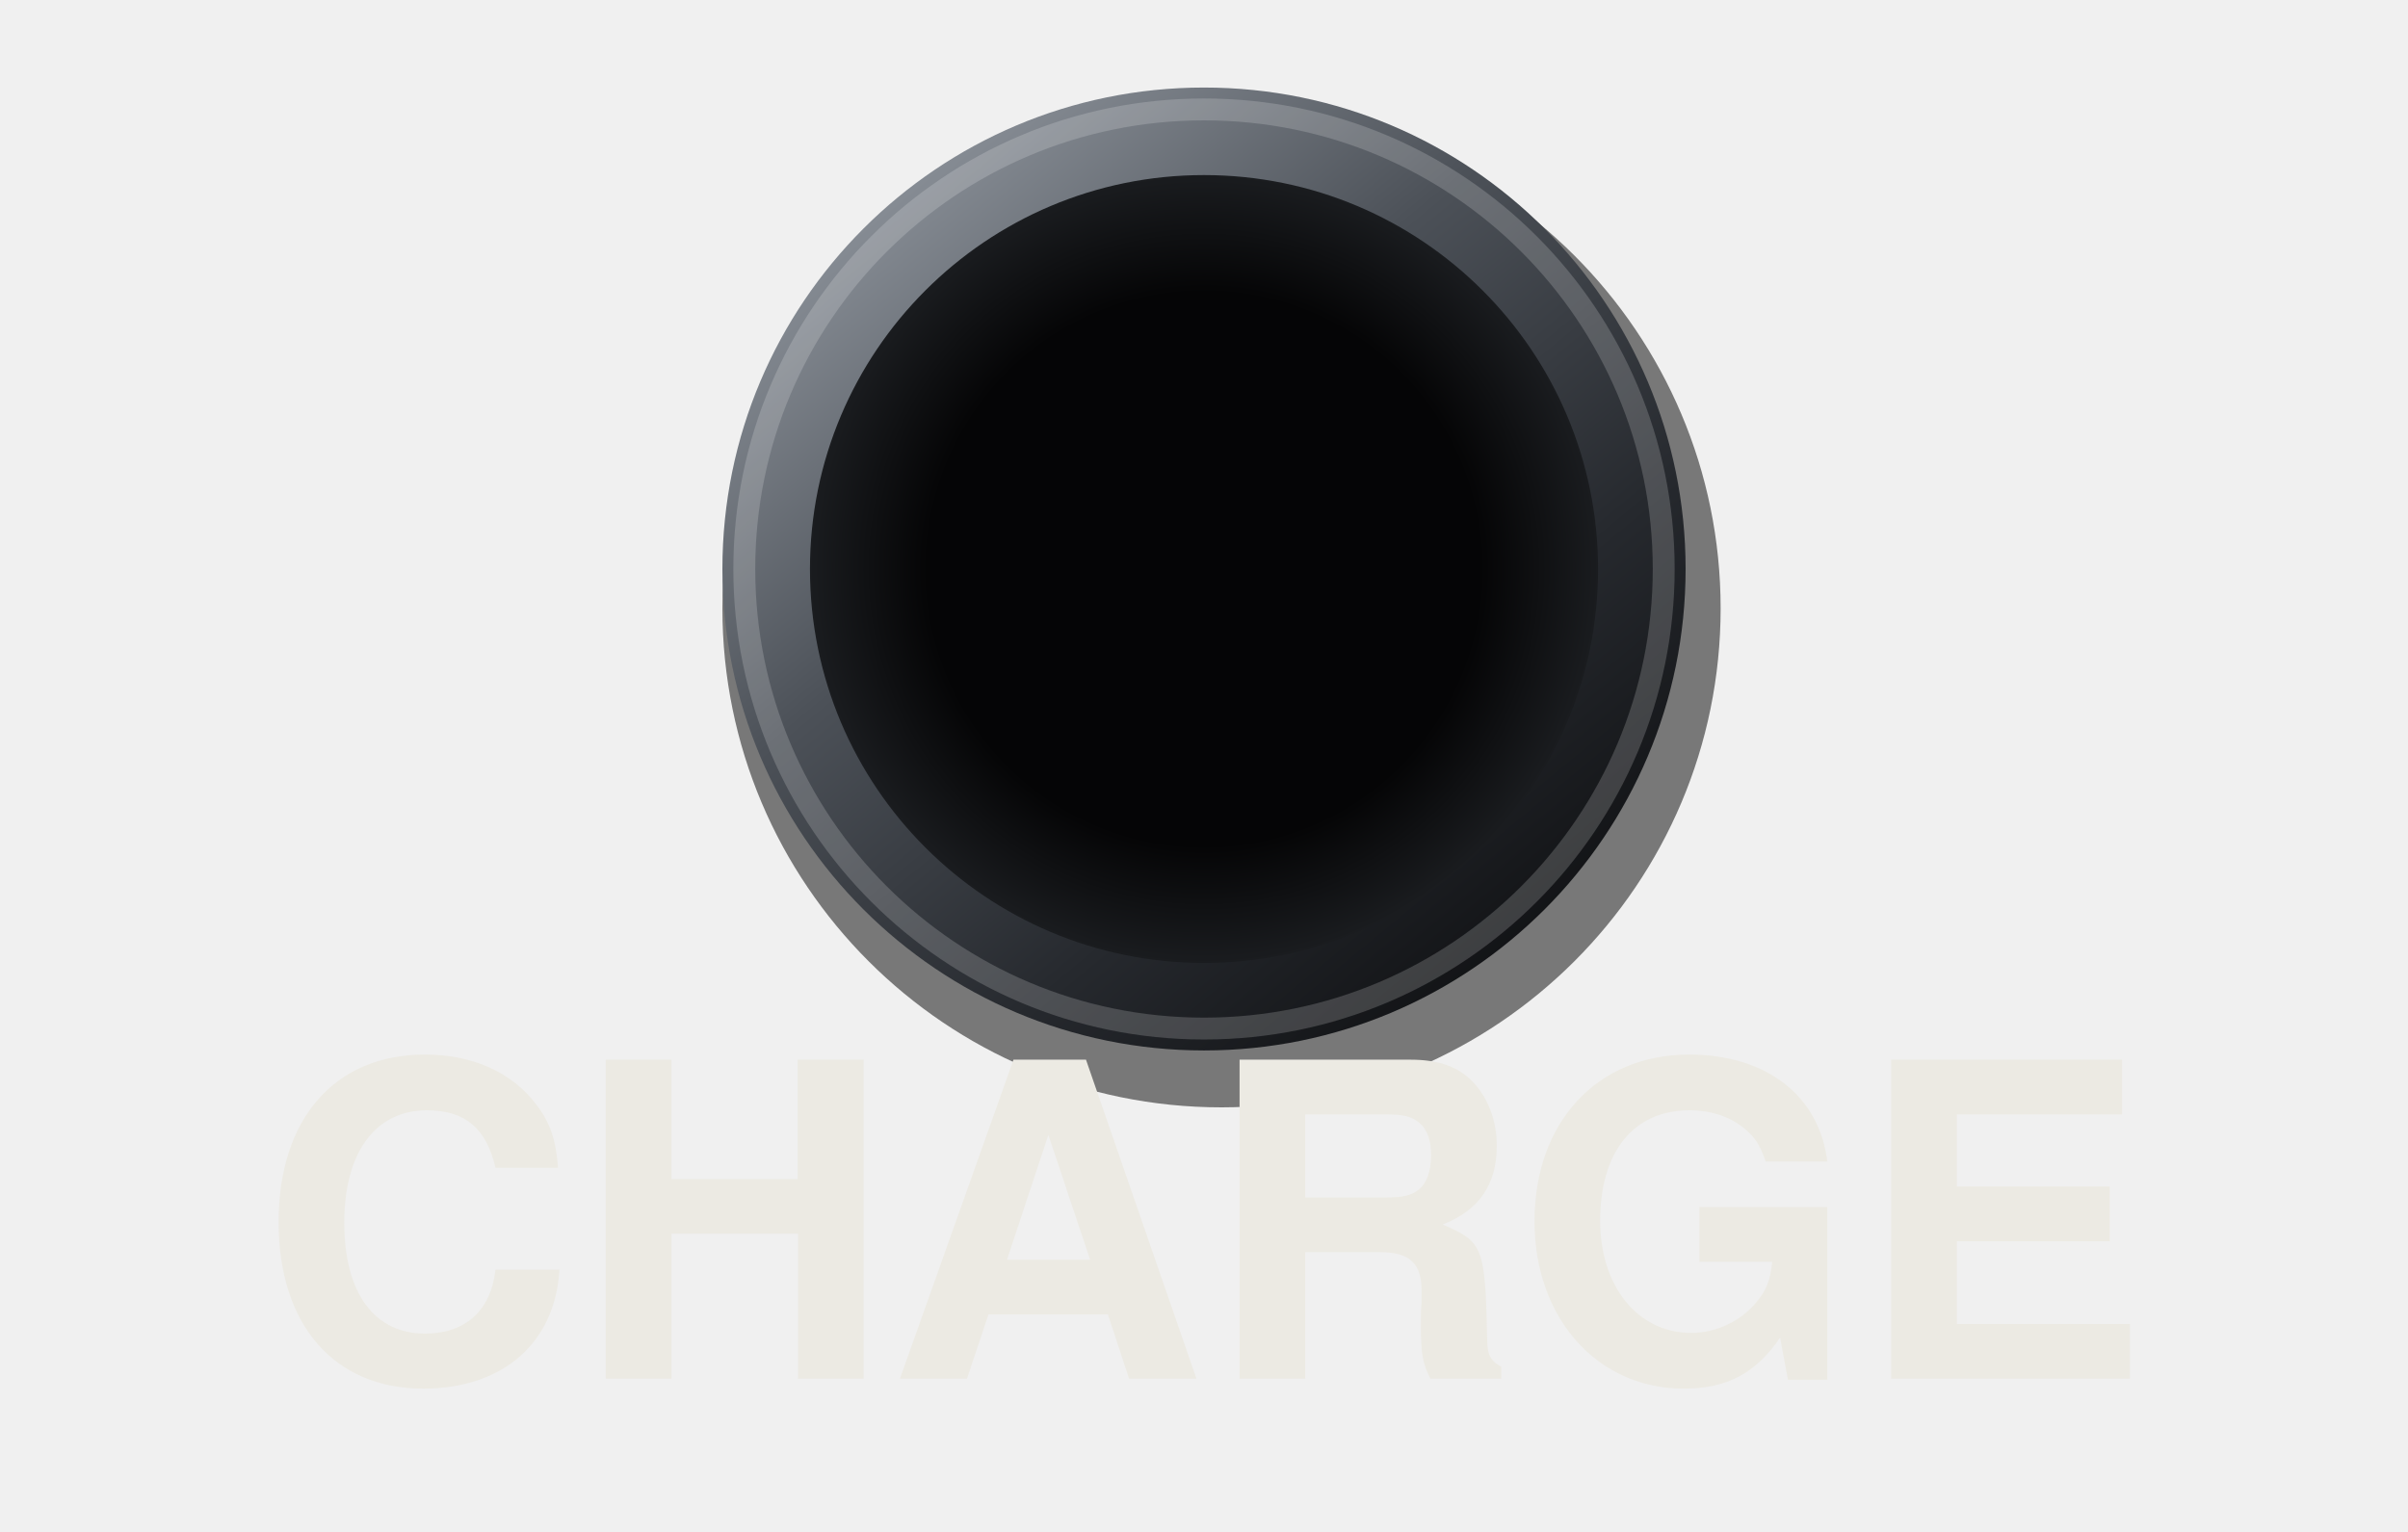
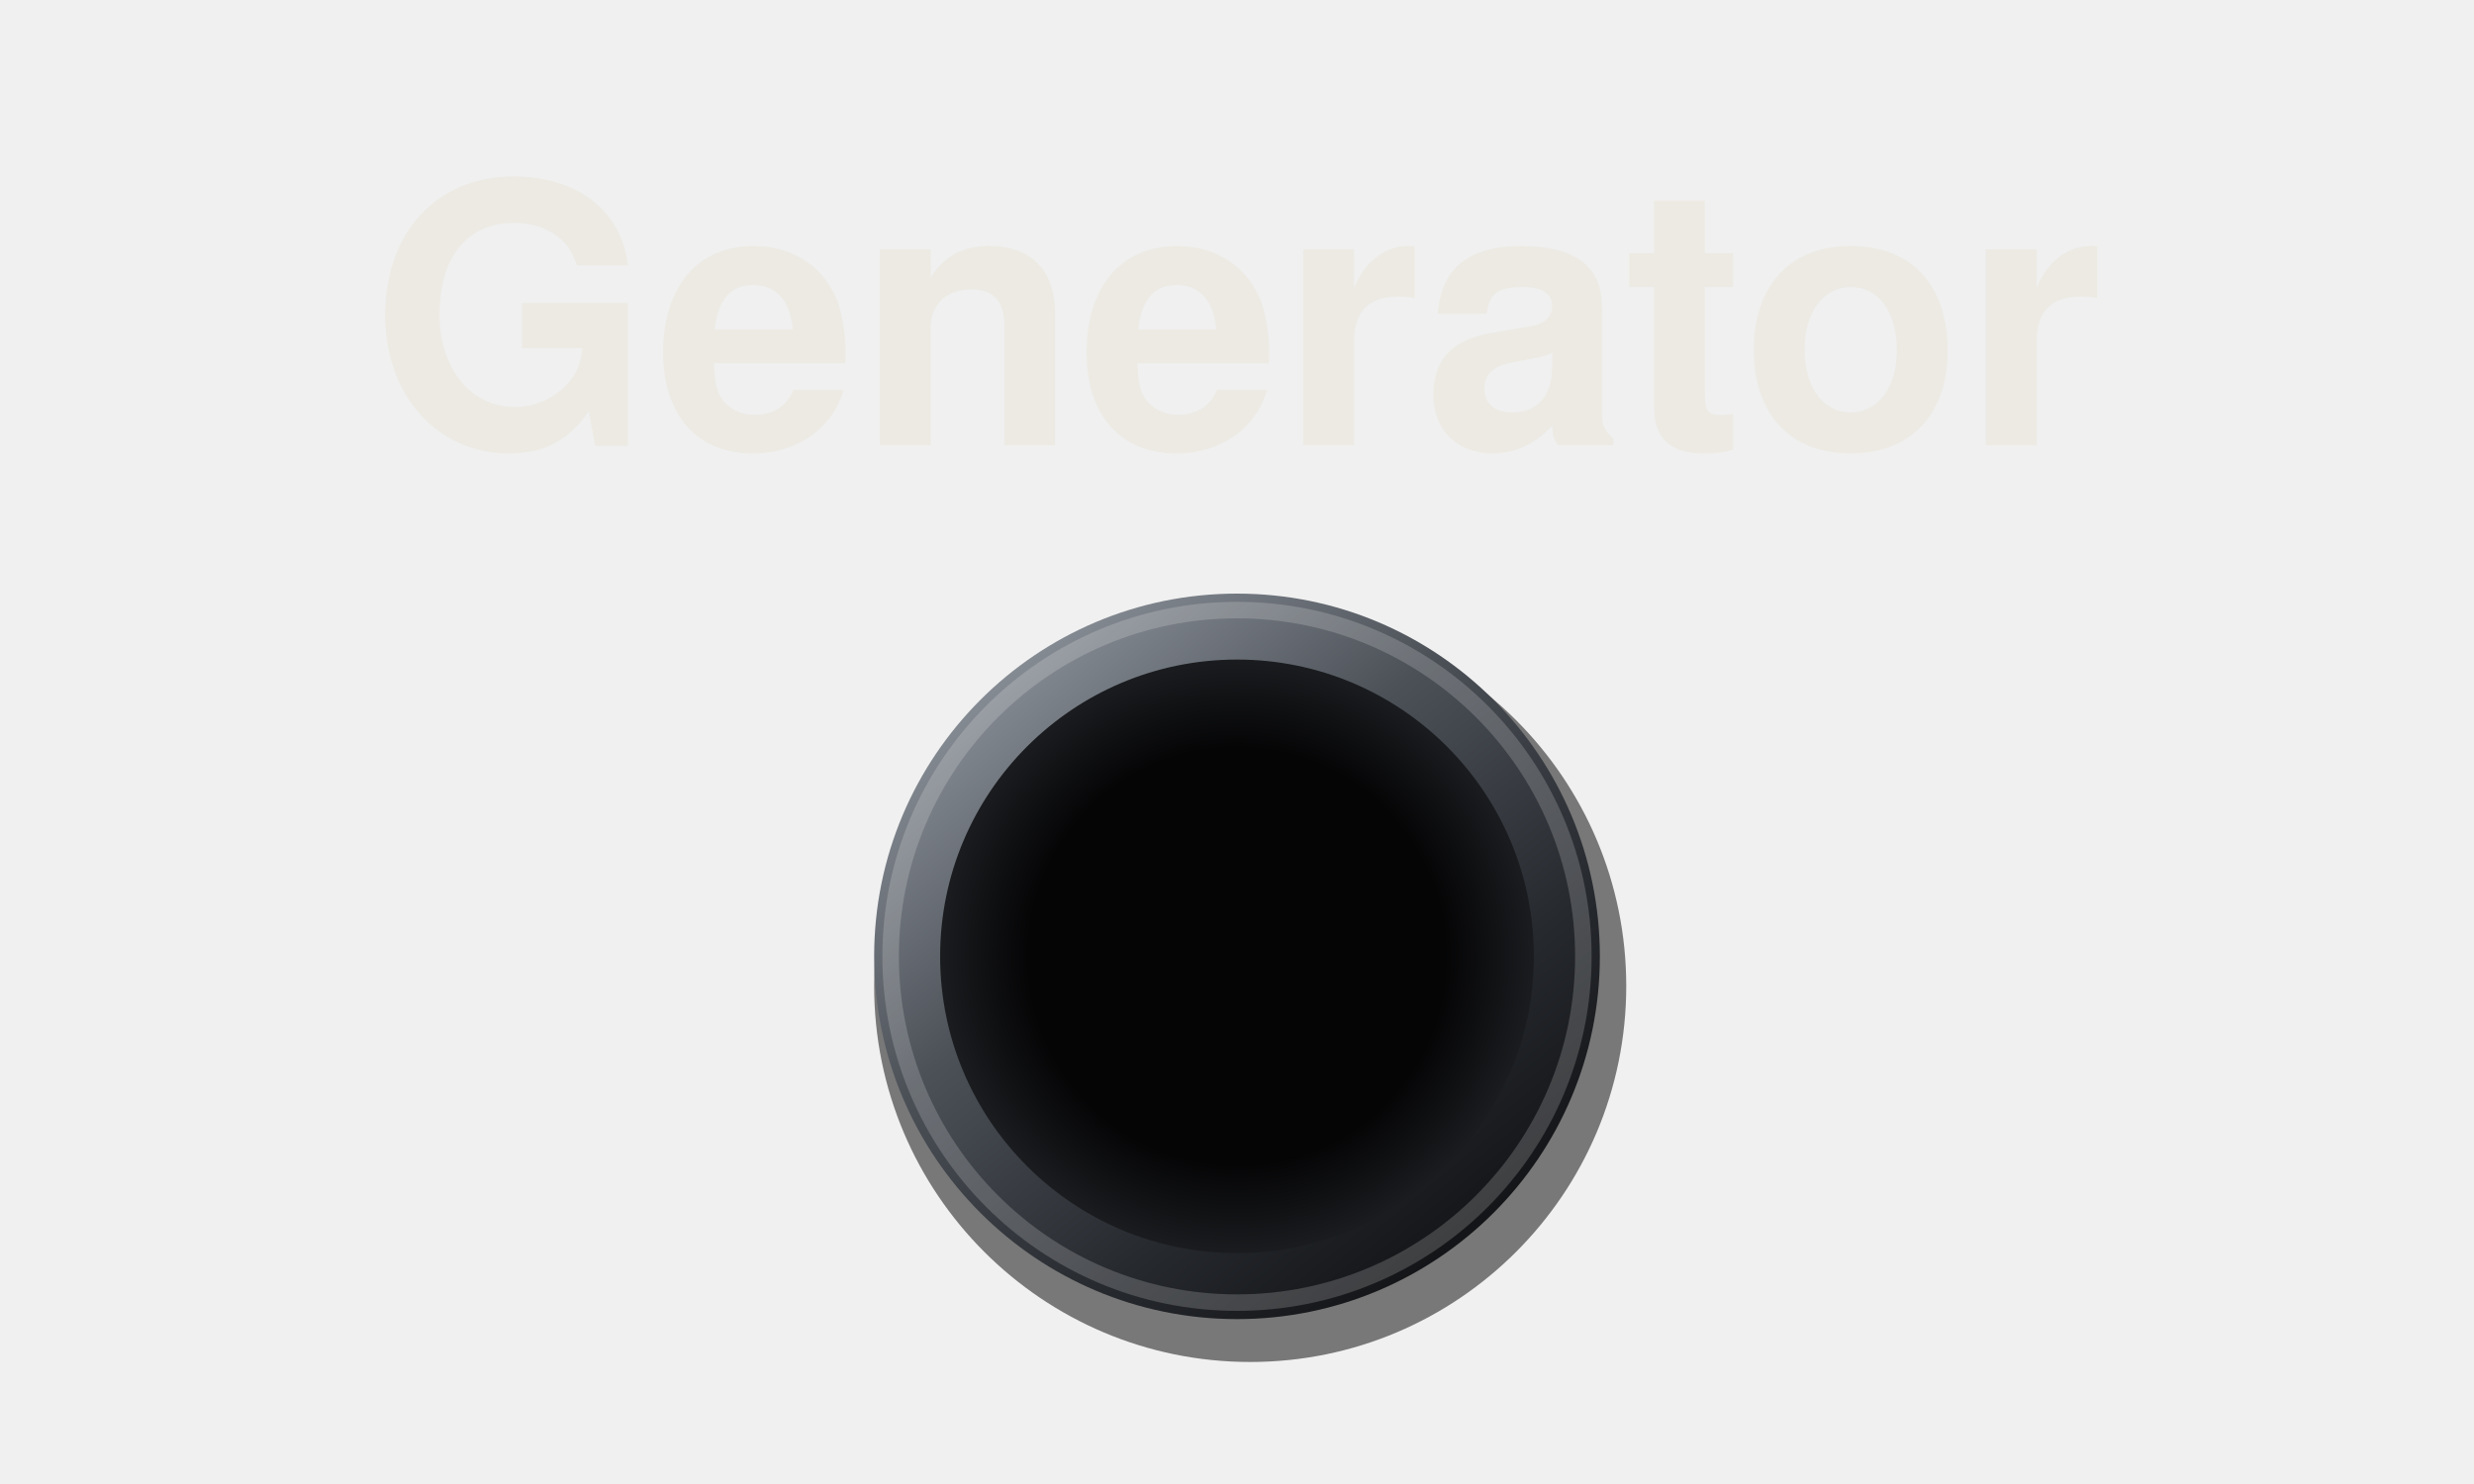
- <svg xmlns="http://www.w3.org/2000/svg" viewBox="0 0 110 70" width="110" height="70">
+ <svg xmlns="http://www.w3.org/2000/svg" viewBox="0 0 150 90" width="150" height="90">
  <defs>
    <linearGradient id="bz" x1="0.15" y1="0.1" x2="0.85" y2="0.95">
      <stop offset="0" stop-color="#8A9098" />
      <stop offset="0.35" stop-color="#4C5158" />
      <stop offset="0.7" stop-color="#26292E" />
      <stop offset="1" stop-color="#0E0F11" />
    </linearGradient>
    <radialGradient id="well" cx="0.5" cy="0.5" r="0.5">
      <stop offset="0.7" stop-color="#050506" />
      <stop offset="1" stop-color="#1A1C1F" />
    </radialGradient>
  </defs>
-   <circle cx="55.8" cy="27.8" r="22.8" fill="#000" fill-opacity="0.5" />
-   <circle data-bezel="" cx="55" cy="26" r="22" fill="url(#bz)" />
-   <circle cx="55" cy="26" r="21" fill="none" stroke="#FFFFFF" stroke-opacity="0.18" stroke-width="1" />
-   <circle cx="55" cy="26" r="18" fill="url(#well)" />
-   <text x="55" y="63" font-size="20" font-family="Helvetica, Arial, sans-serif" font-weight="bold" fill="#ECEAE3" text-anchor="middle">CHARGE</text>
+   <g transform="translate(20 32)">
+     <circle cx="55.8" cy="27.8" r="22.8" fill="#000" fill-opacity="0.5" />
+     <circle data-bezel="" cx="55" cy="26" r="22" fill="url(#bz)" />
+     <circle cx="55" cy="26" r="21" fill="none" stroke="#FFFFFF" stroke-opacity="0.18" stroke-width="1" />
+     <circle cx="55" cy="26" r="18" fill="url(#well)" />
+   </g>
+   <text x="75" y="27" font-size="22" font-family="Helvetica, Arial, sans-serif" font-weight="bold" fill="#ECEAE3" text-anchor="middle">Generator</text>
</svg>
